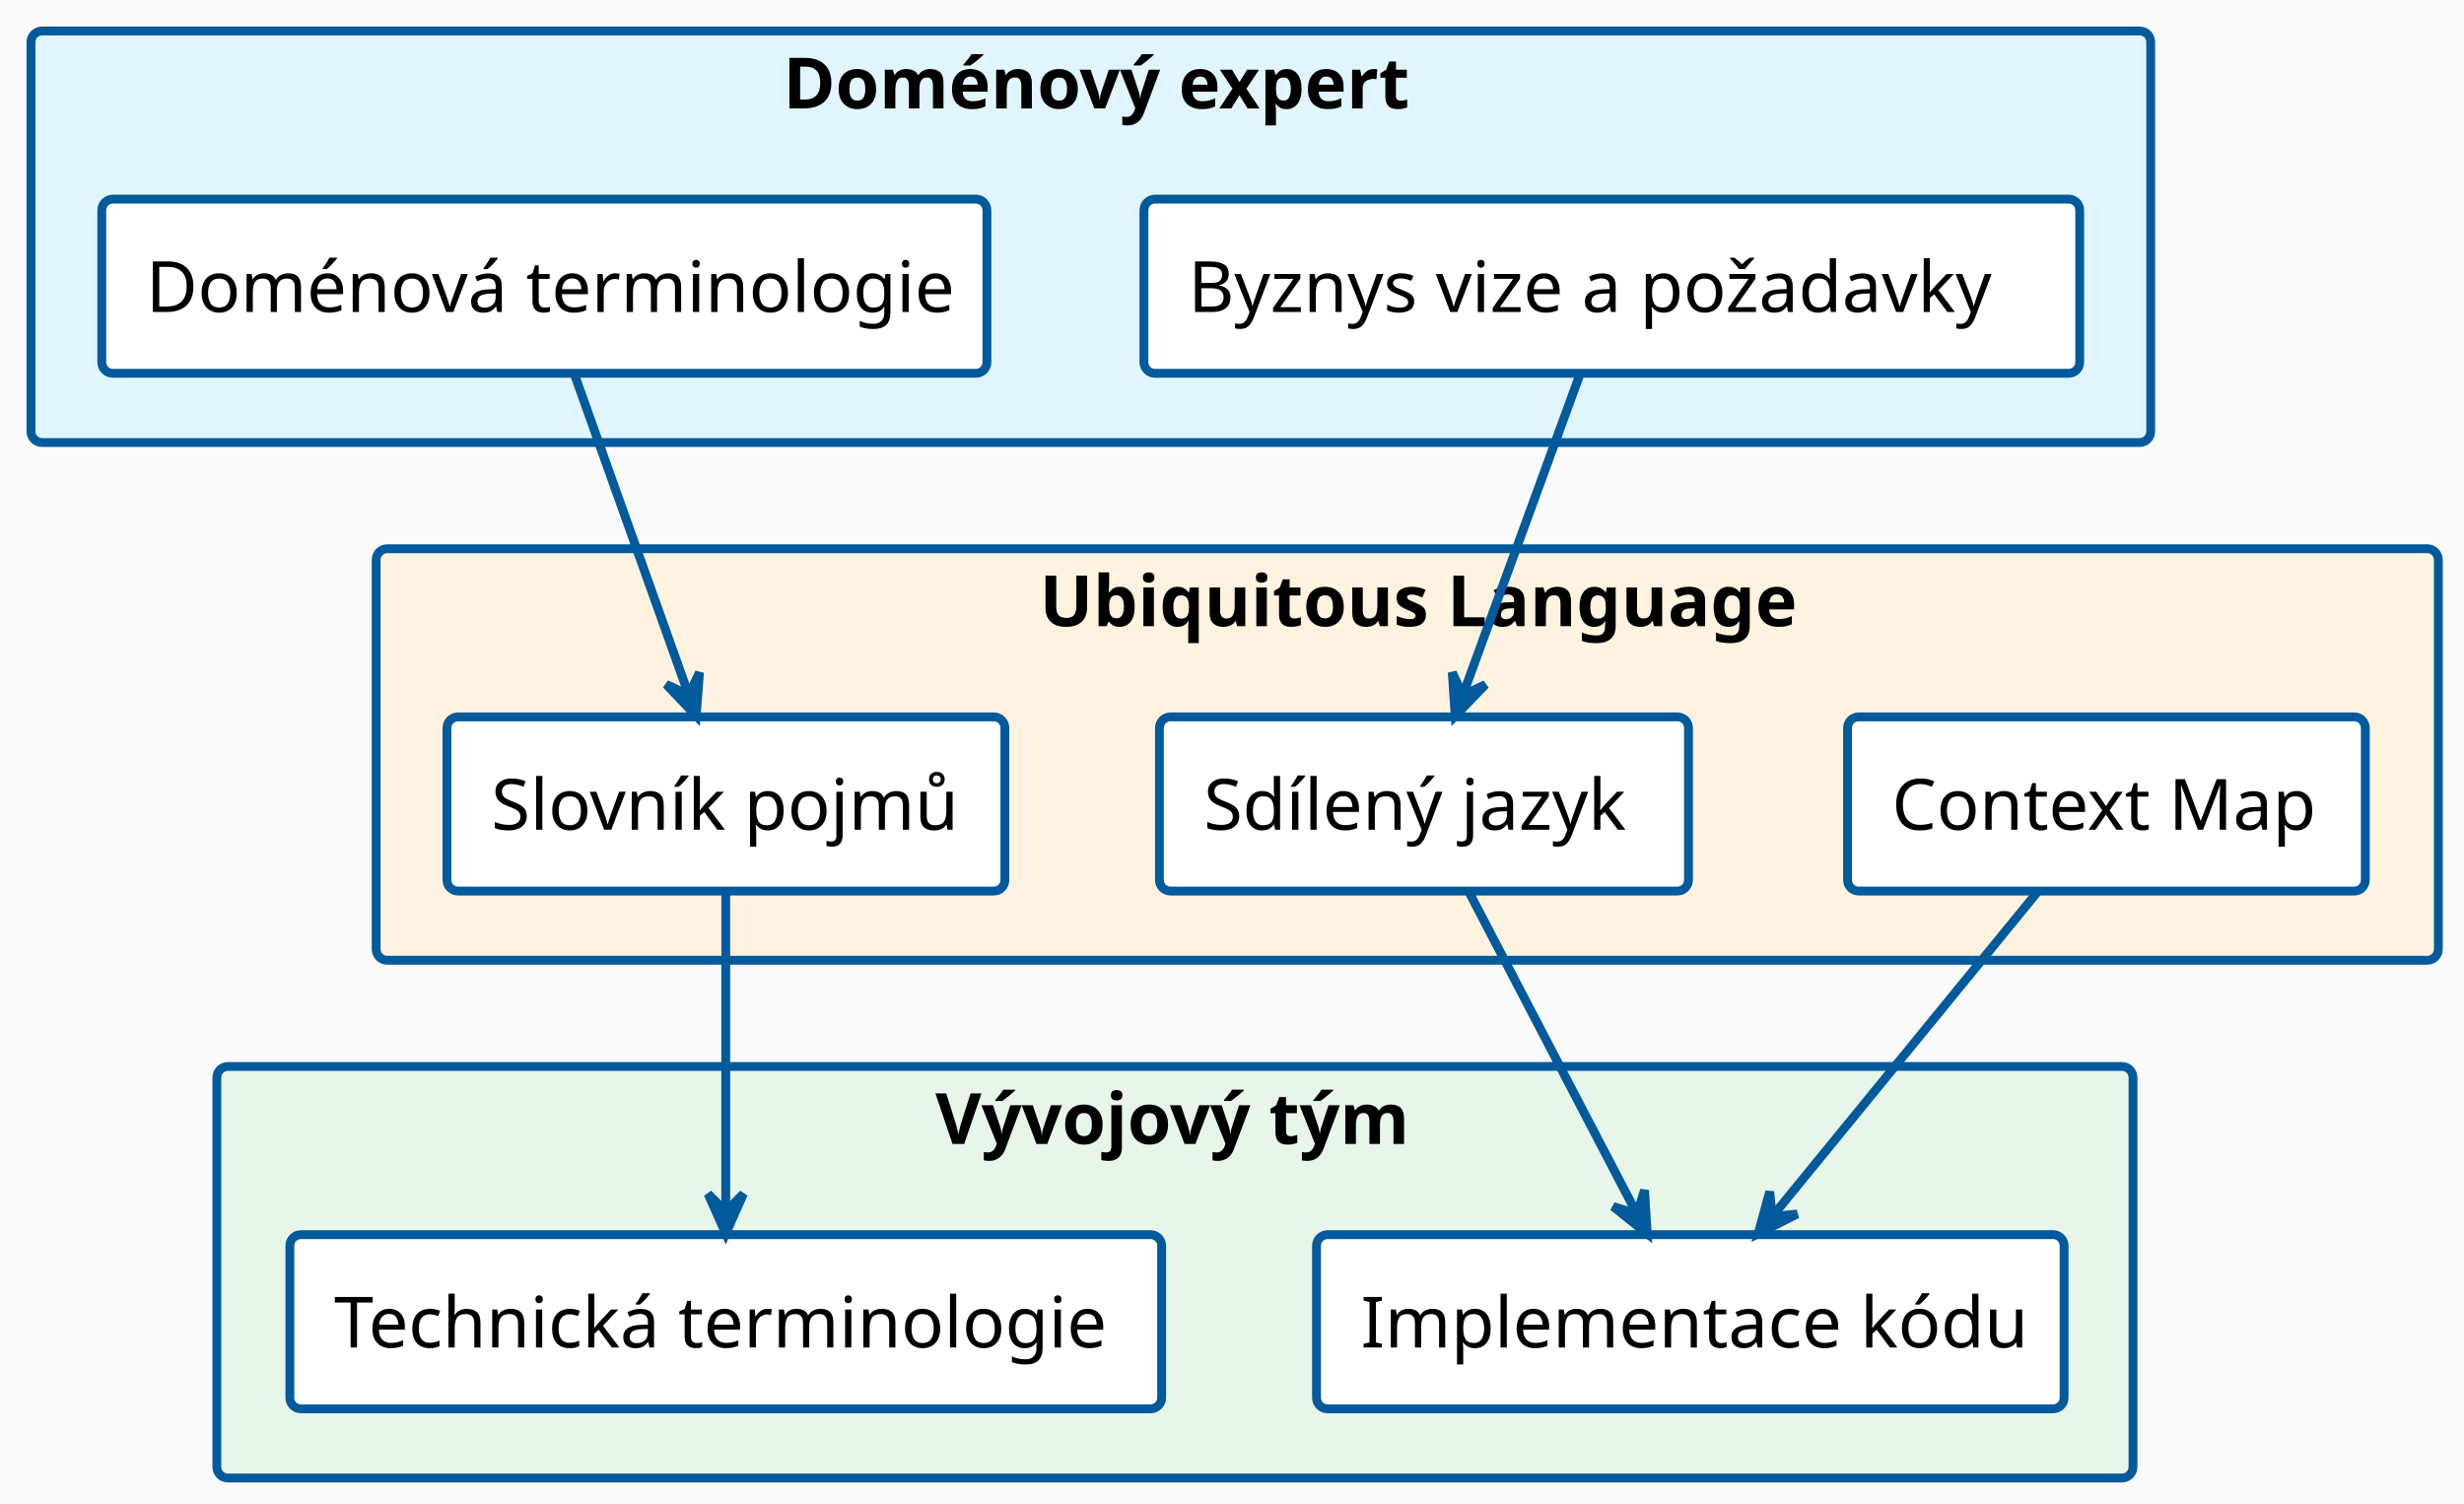
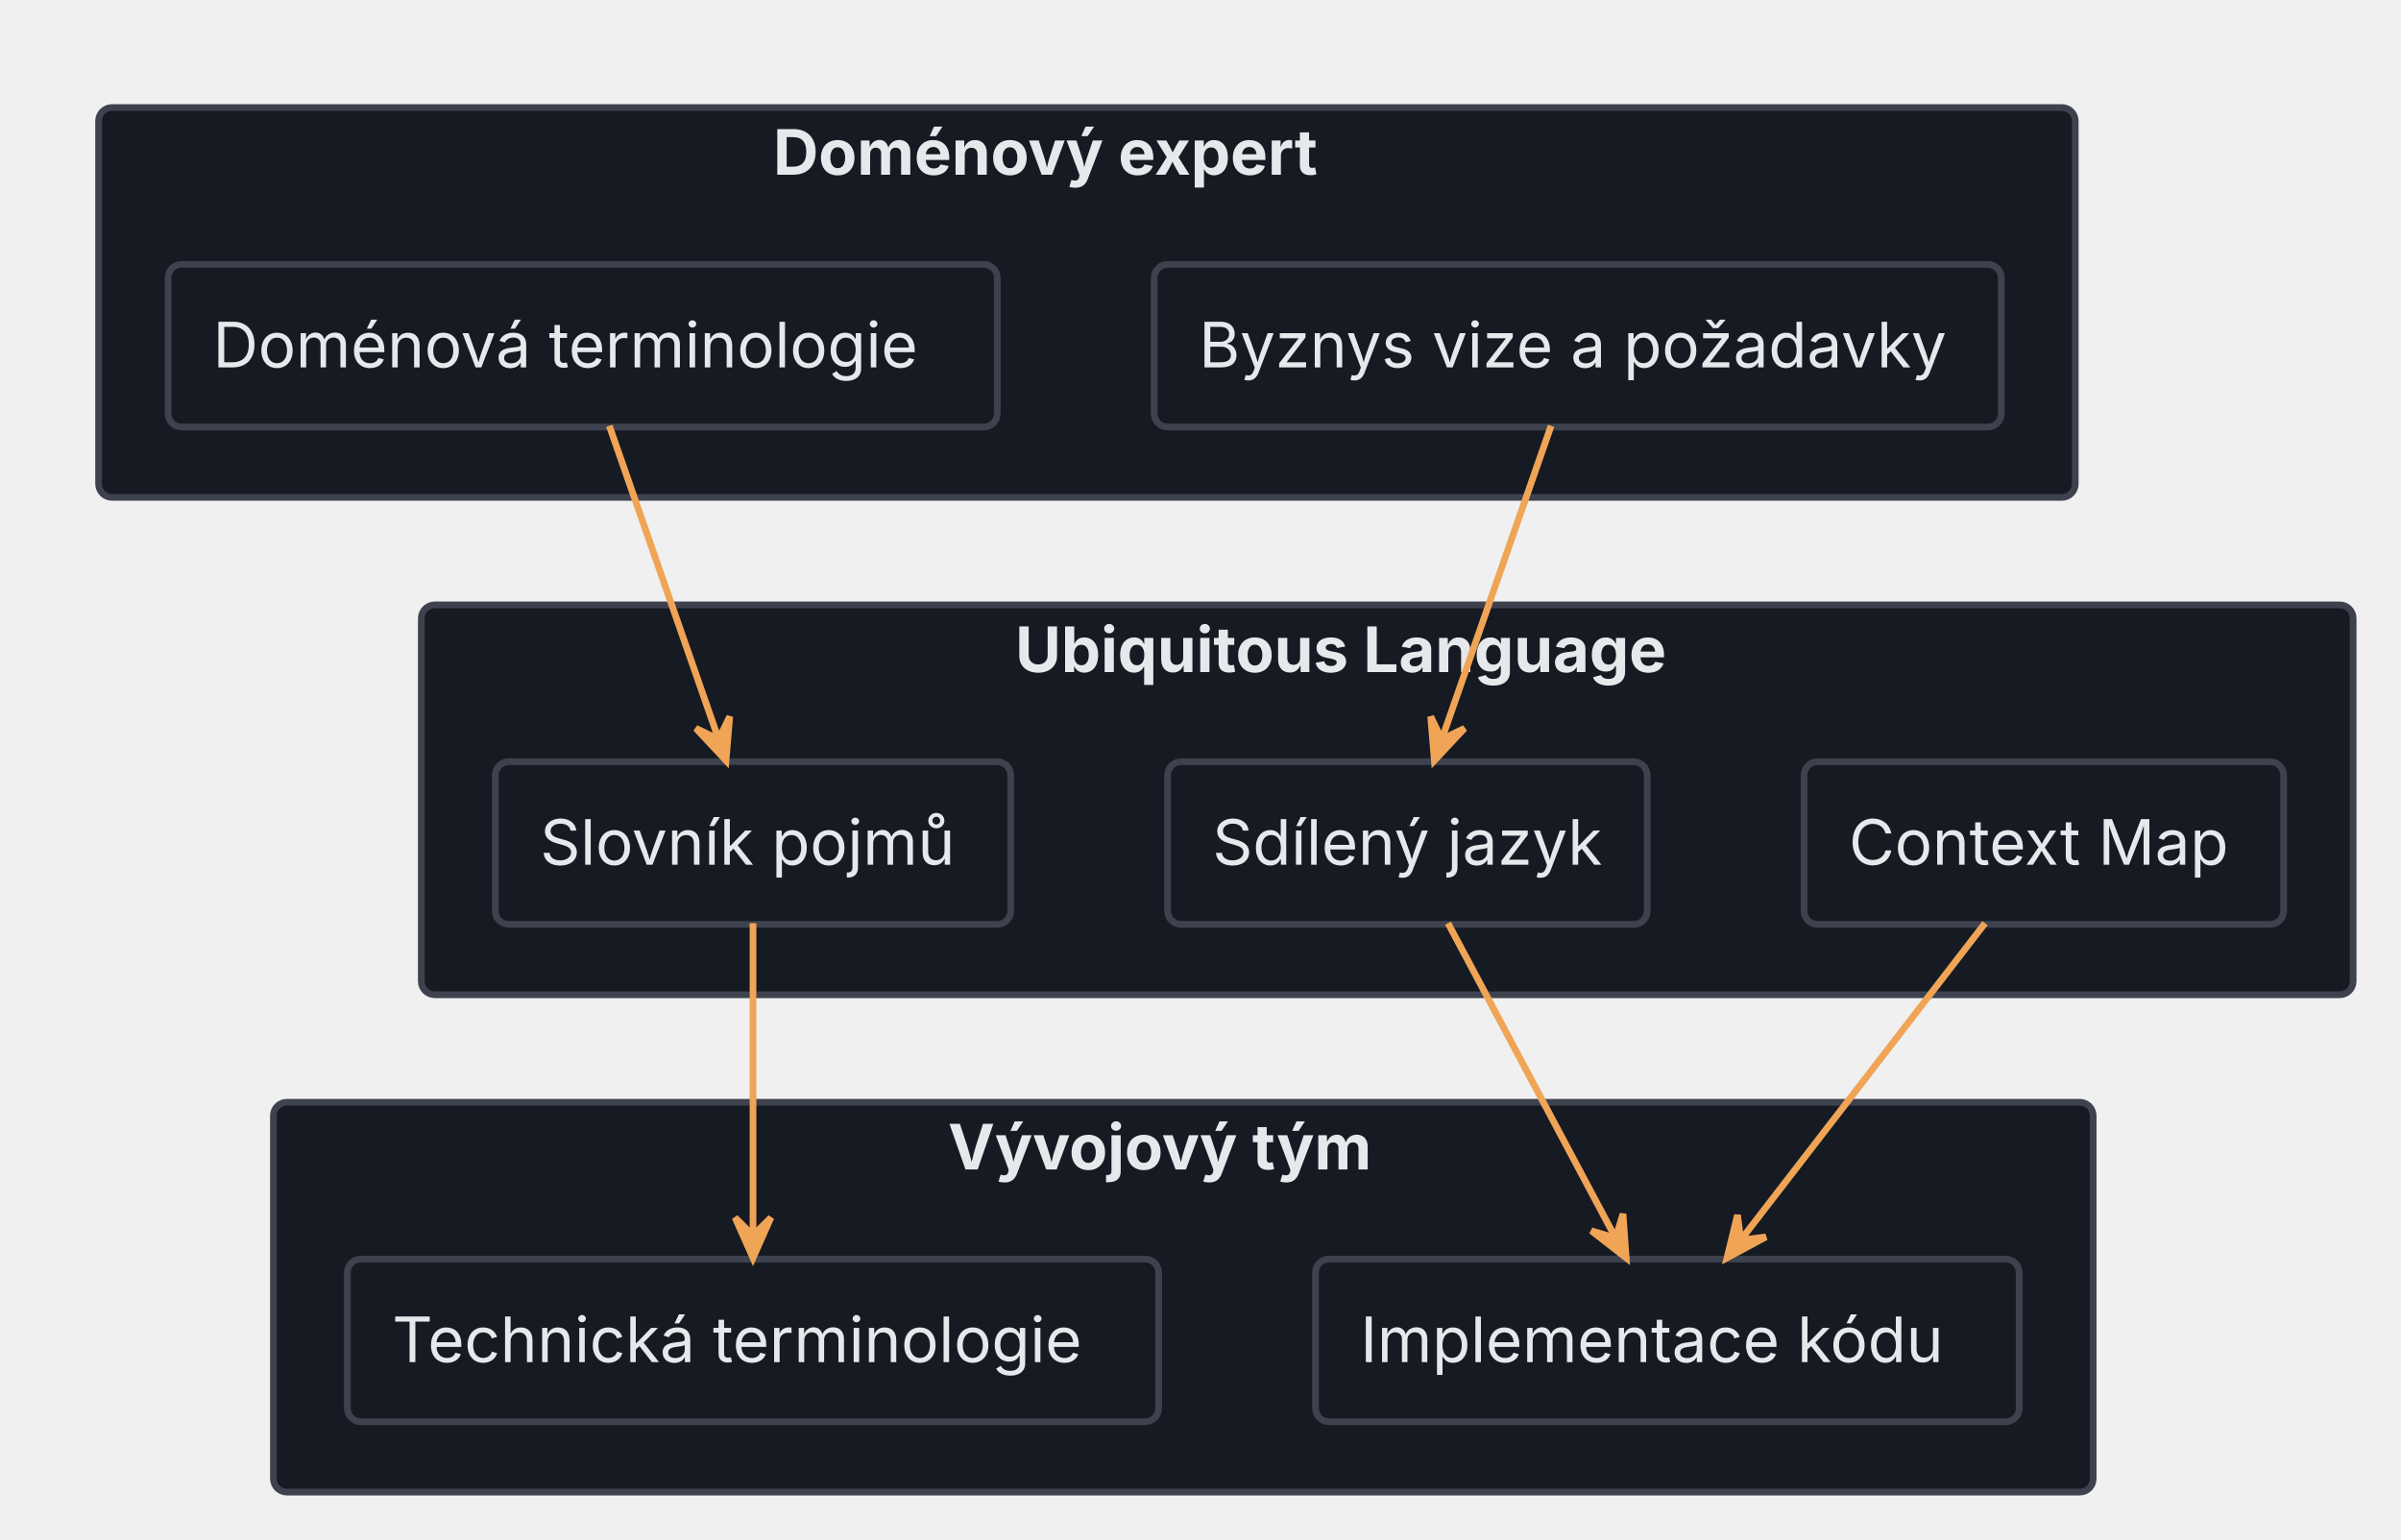
- <svg xmlns="http://www.w3.org/2000/svg" contentStyleType="text/css" data-diagram-type="DESCRIPTION" preserveAspectRatio="none" style="background:#FAFAFA;aspect-ratio:1.646" version="1.1" viewBox="0 0 870 531" zoomAndPan="magnify">
+ <svg xmlns="http://www.w3.org/2000/svg" contentScriptType="application/ecmascript" contentStyleType="text/css" height="537.5px" preserveAspectRatio="none" style="width:837px;height:537px;background:#11141A;" version="1.1" viewBox="0 0 837 537" width="837.5px" zoomAndPan="magnify">
  <defs />
  <g>
-     <rect fill="#FAFAFA" height="531.25" style="stroke:none;stroke-width:1.562;" width="870.312" x="0" y="0" />
-     <g class="cluster" data-entity="Doménový expert" data-source-line="61" data-uid="ent0002" id="cluster_Doménový expert">
-       <rect fill="#E1F5FE" height="145.312" rx="3.906" ry="3.906" style="stroke:#005A9C;stroke-width:3.125;" width="748.438" x="10.938" y="10.938" />
-       <text fill="#000000" font-family="Nunito" font-size="25" font-weight="bold" lengthAdjust="spacing" textLength="217.334" x="276.489" y="38.281">Doménový expert
-             </text>
-     </g>
-     <g class="cluster" data-entity="Vývojový tým" data-source-line="66" data-uid="ent0005" id="cluster_Vývojový tým">
-       <rect fill="#E8F5E9" height="145.312" rx="3.906" ry="3.906" style="stroke:#005A9C;stroke-width:3.125;" width="676.562" x="76.562" y="376.562" />
-       <text fill="#000000" font-family="Nunito" font-size="25" font-weight="bold" lengthAdjust="spacing" textLength="169.128" x="330.279" y="403.906">Vývojový tým
-             </text>
-     </g>
-     <g class="cluster" data-entity="Ubiquitous Language" data-source-line="71" data-uid="ent0008" id="cluster_Ubiquitous Language">
-       <rect fill="#FFF3E0" height="145.312" rx="3.906" ry="3.906" style="stroke:#005A9C;stroke-width:3.125;" width="728.125" x="132.812" y="193.75" />
-       <text fill="#000000" font-family="Nunito" font-size="25" font-weight="bold" lengthAdjust="spacing" textLength="259.68" x="367.035" y="221.094">Ubiquitous Language
-             </text>
-     </g>
-     <g class="entity" data-entity="DE" data-source-line="62" data-uid="ent0003" id="entity_DE">
-       <rect fill="#FFFFFF" height="61.499" rx="3.906" ry="3.906" style="stroke:#005A9C;stroke-width:3.125;" width="330.408" x="403.906" y="70.312" />
-       <text fill="#000000" font-family="Nunito" font-size="25" lengthAdjust="spacing" textLength="299.158" x="419.531" y="110.156">Byznys vize a požadavky
-             </text>
-     </g>
-     <g class="entity" data-entity="DET" data-source-line="63" data-uid="ent0004" id="entity_DET">
-       <rect fill="#FFFFFF" height="61.499" rx="3.906" ry="3.906" style="stroke:#005A9C;stroke-width:3.125;" width="312.524" x="35.938" y="70.312" />
-       <text fill="#000000" font-family="Nunito" font-size="25" lengthAdjust="spacing" textLength="281.274" x="51.562" y="110.156">Doménová terminologie
-             </text>
-     </g>
-     <g class="entity" data-entity="DEV" data-source-line="67" data-uid="ent0006" id="entity_DEV">
-       <rect fill="#FFFFFF" height="61.499" rx="3.906" ry="3.906" style="stroke:#005A9C;stroke-width:3.125;" width="263.953" x="464.844" y="435.938" />
-       <text fill="#000000" font-family="Nunito" font-size="25" lengthAdjust="spacing" textLength="232.703" x="480.469" y="475.781">Implementace kódu
-             </text>
-     </g>
-     <g class="entity" data-entity="DEVT" data-source-line="68" data-uid="ent0007" id="entity_DEVT">
-       <rect fill="#FFFFFF" height="61.499" rx="3.906" ry="3.906" style="stroke:#005A9C;stroke-width:3.125;" width="307.812" x="102.344" y="435.938" />
-       <text fill="#000000" font-family="Nunito" font-size="25" lengthAdjust="spacing" textLength="276.562" x="117.969" y="475.781">Technická terminologie
-             </text>
-     </g>
-     <g class="entity" data-entity="UL" data-source-line="72" data-uid="ent0009" id="entity_UL">
-       <rect fill="#FFFFFF" height="61.499" rx="3.906" ry="3.906" style="stroke:#005A9C;stroke-width:3.125;" width="186.804" x="409.375" y="253.125" />
-       <text fill="#000000" font-family="Nunito" font-size="25" lengthAdjust="spacing" textLength="155.554" x="425" y="292.969">Sdílený jazyk
-             </text>
-     </g>
-     <g class="entity" data-entity="ULDICT" data-source-line="73" data-uid="ent0010" id="entity_ULDICT">
-       <rect fill="#FFFFFF" height="61.499" rx="3.906" ry="3.906" style="stroke:#005A9C;stroke-width:3.125;" width="196.997" x="157.812" y="253.125" />
-       <text fill="#000000" font-family="Nunito" font-size="25" lengthAdjust="spacing" textLength="165.747" x="173.438" y="292.969">Slovník pojmů
-             </text>
-     </g>
-     <g class="entity" data-entity="CC" data-source-line="74" data-uid="ent0011" id="entity_CC">
-       <rect fill="#FFFFFF" height="61.499" rx="3.906" ry="3.906" style="stroke:#005A9C;stroke-width:3.125;" width="182.812" x="652.344" y="253.125" />
-       <text fill="#000000" font-family="Nunito" font-size="25" lengthAdjust="spacing" textLength="151.562" x="667.969" y="292.969">Context Map
-             </text>
-     </g>
-     <g class="link" data-entity-1="DE" data-entity-2="UL" data-source-line="77" data-uid="lnk12" id="link_DE_UL">
-       <path d="M558.062,131.609 C545.859,165.031 529.231,210.553 517.028,243.975" fill="none" id="DE-to-UL" style="stroke:#005A9C;stroke-width:3.125;" />
-       <polygon fill="#005A9C" points="513.812,252.781,524.506,241.715,516.492,245.443,512.765,237.428,513.812,252.781" style="stroke:#005A9C;stroke-width:3.125;" />
-     </g>
-     <g class="link" data-entity-1="DET" data-entity-2="ULDICT" data-source-line="78" data-uid="lnk13" id="link_DET_ULDICT">
-       <path d="M202.625,131.609 C214.531,165.031 230.76,210.528 242.666,243.95" fill="none" id="DET-to-ULDICT" style="stroke:#005A9C;stroke-width:3.125;" />
-       <polygon fill="#005A9C" points="245.812,252.781,246.981,237.437,243.191,245.422,235.206,241.632,245.812,252.781" style="stroke:#005A9C;stroke-width:3.125;" />
-     </g>
-     <g class="link" data-entity-1="UL" data-entity-2="DEV" data-source-line="79" data-uid="lnk14" id="link_UL_DEV">
-       <path d="M518.391,314.422 C535.828,347.844 559.835,393.86 577.273,427.282" fill="none" id="UL-to-DEV" style="stroke:#005A9C;stroke-width:3.125;" />
-       <polygon fill="#005A9C" points="581.609,435.594,580.646,420.235,577.996,428.667,569.563,426.017,581.609,435.594" style="stroke:#005A9C;stroke-width:3.125;" />
-     </g>
-     <g class="link" data-entity-1="ULDICT" data-entity-2="DEVT" data-source-line="80" data-uid="lnk15" id="link_ULDICT_DEVT">
-       <path d="M256.25,314.422 C256.25,347.844 256.25,392.797 256.25,426.219" fill="none" id="ULDICT-to-DEVT" style="stroke:#005A9C;stroke-width:3.125;" />
-       <polygon fill="#005A9C" points="256.25,435.594,262.5,421.531,256.25,427.781,250,421.531,256.25,435.594" style="stroke:#005A9C;stroke-width:3.125;" />
-     </g>
-     <g class="link" data-entity-1="CC" data-entity-2="DEV" data-source-line="81" data-uid="lnk16" id="link_CC_DEV">
-       <path d="M719.828,314.422 C692.516,347.844 654.024,394.911 626.727,428.333" fill="none" id="CC-to-DEV" style="stroke:#005A9C;stroke-width:3.125;" />
-       <polygon fill="#005A9C" points="620.797,435.594,634.533,428.656,625.739,429.543,624.852,420.749,620.797,435.594" style="stroke:#005A9C;stroke-width:3.125;" />
-     </g>
+     <rect fill="#161A22" height="135.938" rx="4.688" ry="4.688" style="stroke: #3D424E; stroke-width: 2.344;" width="689.062" x="34.375" y="37.5" />
+     <text fill="#E6E8EC" font-family="Inter, ui-sans-serif, system-ui, -apple-system, sans-serif" font-size="21.875" font-weight="bold" lengthAdjust="spacingAndGlyphs" textLength="218.75" x="269.531" y="60.93">Doménový expert</text>
+     <rect fill="#161A22" height="135.938" rx="4.688" ry="4.688" style="stroke: #3D424E; stroke-width: 2.344;" width="634.375" x="95.312" y="384.375" />
+     <text fill="#E6E8EC" font-family="Inter, ui-sans-serif, system-ui, -apple-system, sans-serif" font-size="21.875" font-weight="bold" lengthAdjust="spacingAndGlyphs" textLength="164.062" x="330.469" y="407.805">Vývojový tým</text>
+     <rect fill="#161A22" height="135.938" rx="4.688" ry="4.688" style="stroke: #3D424E; stroke-width: 2.344;" width="673.438" x="146.875" y="210.938" />
+     <text fill="#E6E8EC" font-family="Inter, ui-sans-serif, system-ui, -apple-system, sans-serif" font-size="21.875" font-weight="bold" lengthAdjust="spacingAndGlyphs" textLength="259.375" x="353.906" y="234.367">Ubiquitous Language</text>
+     <rect fill="#161A22" height="56.714" rx="4.688" ry="4.688" style="stroke: #3D424E; stroke-width: 2.344;" width="295.312" x="402.344" y="92.188" />
+     <text fill="#E6E8EC" font-family="Inter, ui-sans-serif, system-ui, -apple-system, sans-serif" font-size="21.875" lengthAdjust="spacingAndGlyphs" textLength="264.062" x="417.969" y="128.117">Byznys vize a požadavky</text>
+     <rect fill="#161A22" height="56.714" rx="4.688" ry="4.688" style="stroke: #3D424E; stroke-width: 2.344;" width="289.062" x="58.594" y="92.188" />
+     <text fill="#E6E8EC" font-family="Inter, ui-sans-serif, system-ui, -apple-system, sans-serif" font-size="21.875" lengthAdjust="spacingAndGlyphs" textLength="257.812" x="74.219" y="128.117">Doménová terminologie</text>
+     <rect fill="#161A22" height="56.714" rx="4.688" ry="4.688" style="stroke: #3D424E; stroke-width: 2.344;" width="245.312" x="458.594" y="439.062" />
+     <text fill="#E6E8EC" font-family="Inter, ui-sans-serif, system-ui, -apple-system, sans-serif" font-size="21.875" lengthAdjust="spacingAndGlyphs" textLength="214.062" x="474.219" y="474.992">Implementace kódu</text>
+     <rect fill="#161A22" height="56.714" rx="4.688" ry="4.688" style="stroke: #3D424E; stroke-width: 2.344;" width="282.812" x="121.094" y="439.062" />
+     <text fill="#E6E8EC" font-family="Inter, ui-sans-serif, system-ui, -apple-system, sans-serif" font-size="21.875" lengthAdjust="spacingAndGlyphs" textLength="251.562" x="136.719" y="474.992">Technická terminologie</text>
+     <rect fill="#161A22" height="56.714" rx="4.688" ry="4.688" style="stroke: #3D424E; stroke-width: 2.344;" width="167.188" x="407.031" y="265.625" />
+     <text fill="#E6E8EC" font-family="Inter, ui-sans-serif, system-ui, -apple-system, sans-serif" font-size="21.875" lengthAdjust="spacingAndGlyphs" textLength="135.938" x="422.656" y="301.555">Sdílený jazyk</text>
+     <rect fill="#161A22" height="56.714" rx="4.688" ry="4.688" style="stroke: #3D424E; stroke-width: 2.344;" width="179.688" x="172.656" y="265.625" />
+     <text fill="#E6E8EC" font-family="Inter, ui-sans-serif, system-ui, -apple-system, sans-serif" font-size="21.875" lengthAdjust="spacingAndGlyphs" textLength="148.438" x="188.281" y="301.555">Slovník pojmů</text>
+     <rect fill="#161A22" height="56.714" rx="4.688" ry="4.688" style="stroke: #3D424E; stroke-width: 2.344;" width="167.188" x="628.906" y="265.625" />
+     <text fill="#E6E8EC" font-family="Inter, ui-sans-serif, system-ui, -apple-system, sans-serif" font-size="21.875" lengthAdjust="spacingAndGlyphs" textLength="135.938" x="644.531" y="301.555">Context Map</text>
+     <path d="M540.719,148.484 C530.453,177.938 513.875,225.484 502.625,257.75 " fill="none" id="DE-&gt;UL" style="stroke: #F0A456; stroke-width: 2.344;" />
+     <polygon fill="#F0A456" points="500.031,265.203,510.55,253.971,502.595,257.823,498.743,249.868,500.031,265.203" style="stroke: #F0A456; stroke-width: 2.344;" />
+     <path d="M212.406,148.484 C222.672,177.938 239.25,225.484 250.5,257.75 " fill="none" id="DET-&gt;ULDICT" style="stroke: #F0A456; stroke-width: 2.344;" />
+     <polygon fill="#F0A456" points="253.094,265.203,254.382,249.868,250.53,257.823,242.575,253.971,253.094,265.203" style="stroke: #F0A456; stroke-width: 2.344;" />
+     <path d="M504.781,321.922 C520.516,351.5 545.969,399.328 563.141,431.594 " fill="none" id="UL-&gt;DEV" style="stroke: #F0A456; stroke-width: 2.344;" />
+     <polygon fill="#F0A456" points="566.891,438.641,565.78,423.292,563.211,431.749,554.754,429.18,566.891,438.641" style="stroke: #F0A456; stroke-width: 2.344;" />
+     <path d="M262.5,321.922 C262.5,351.25 262.5,398.516 262.5,430.781 " fill="none" id="ULDICT-&gt;DEVT" style="stroke: #F0A456; stroke-width: 2.344;" />
+     <polygon fill="#F0A456" points="262.5,438.641,268.75,424.578,262.5,430.828,256.25,424.578,262.5,438.641" style="stroke: #F0A456; stroke-width: 2.344;" />
+     <path d="M692,321.922 C669.016,351.75 631.719,400.125 606.844,432.406 " fill="none" id="CC-&gt;DEV" style="stroke: #F0A456; stroke-width: 2.344;" />
+     <polygon fill="#F0A456" points="602.047,438.641,615.59,431.333,606.823,432.458,605.698,423.691,602.047,438.641" style="stroke: #F0A456; stroke-width: 2.344;" />
  </g>
</svg>
